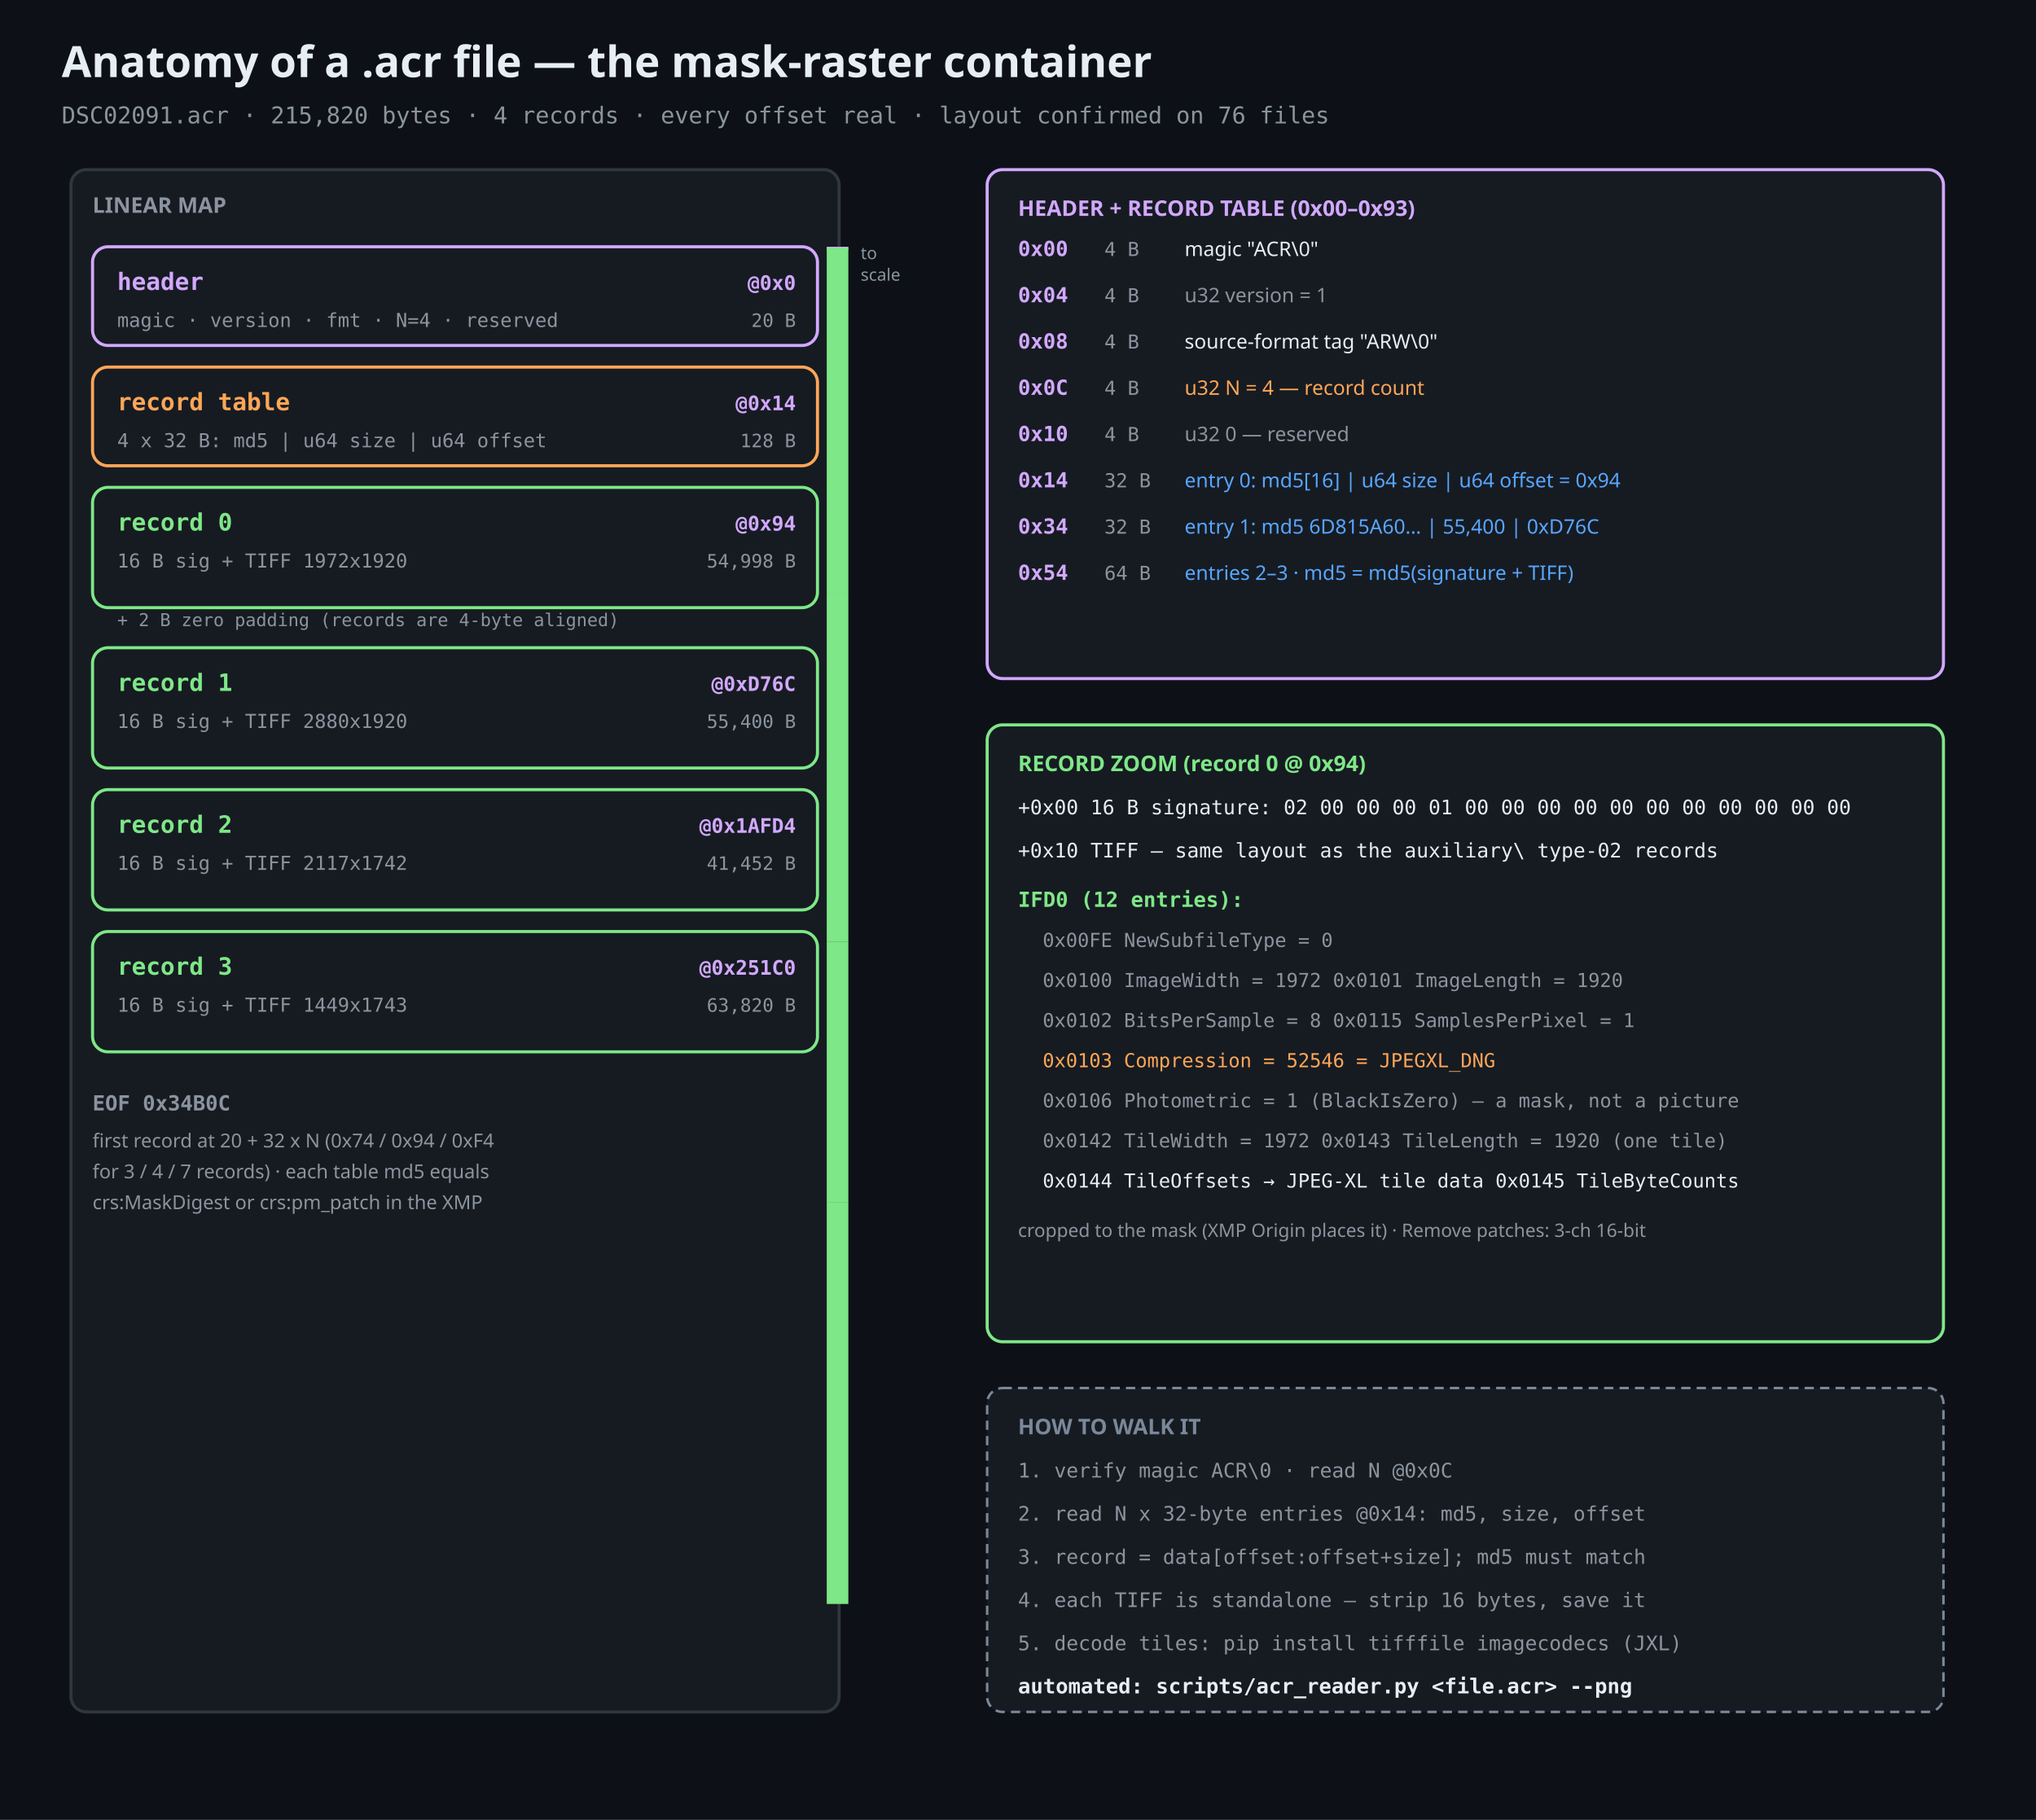
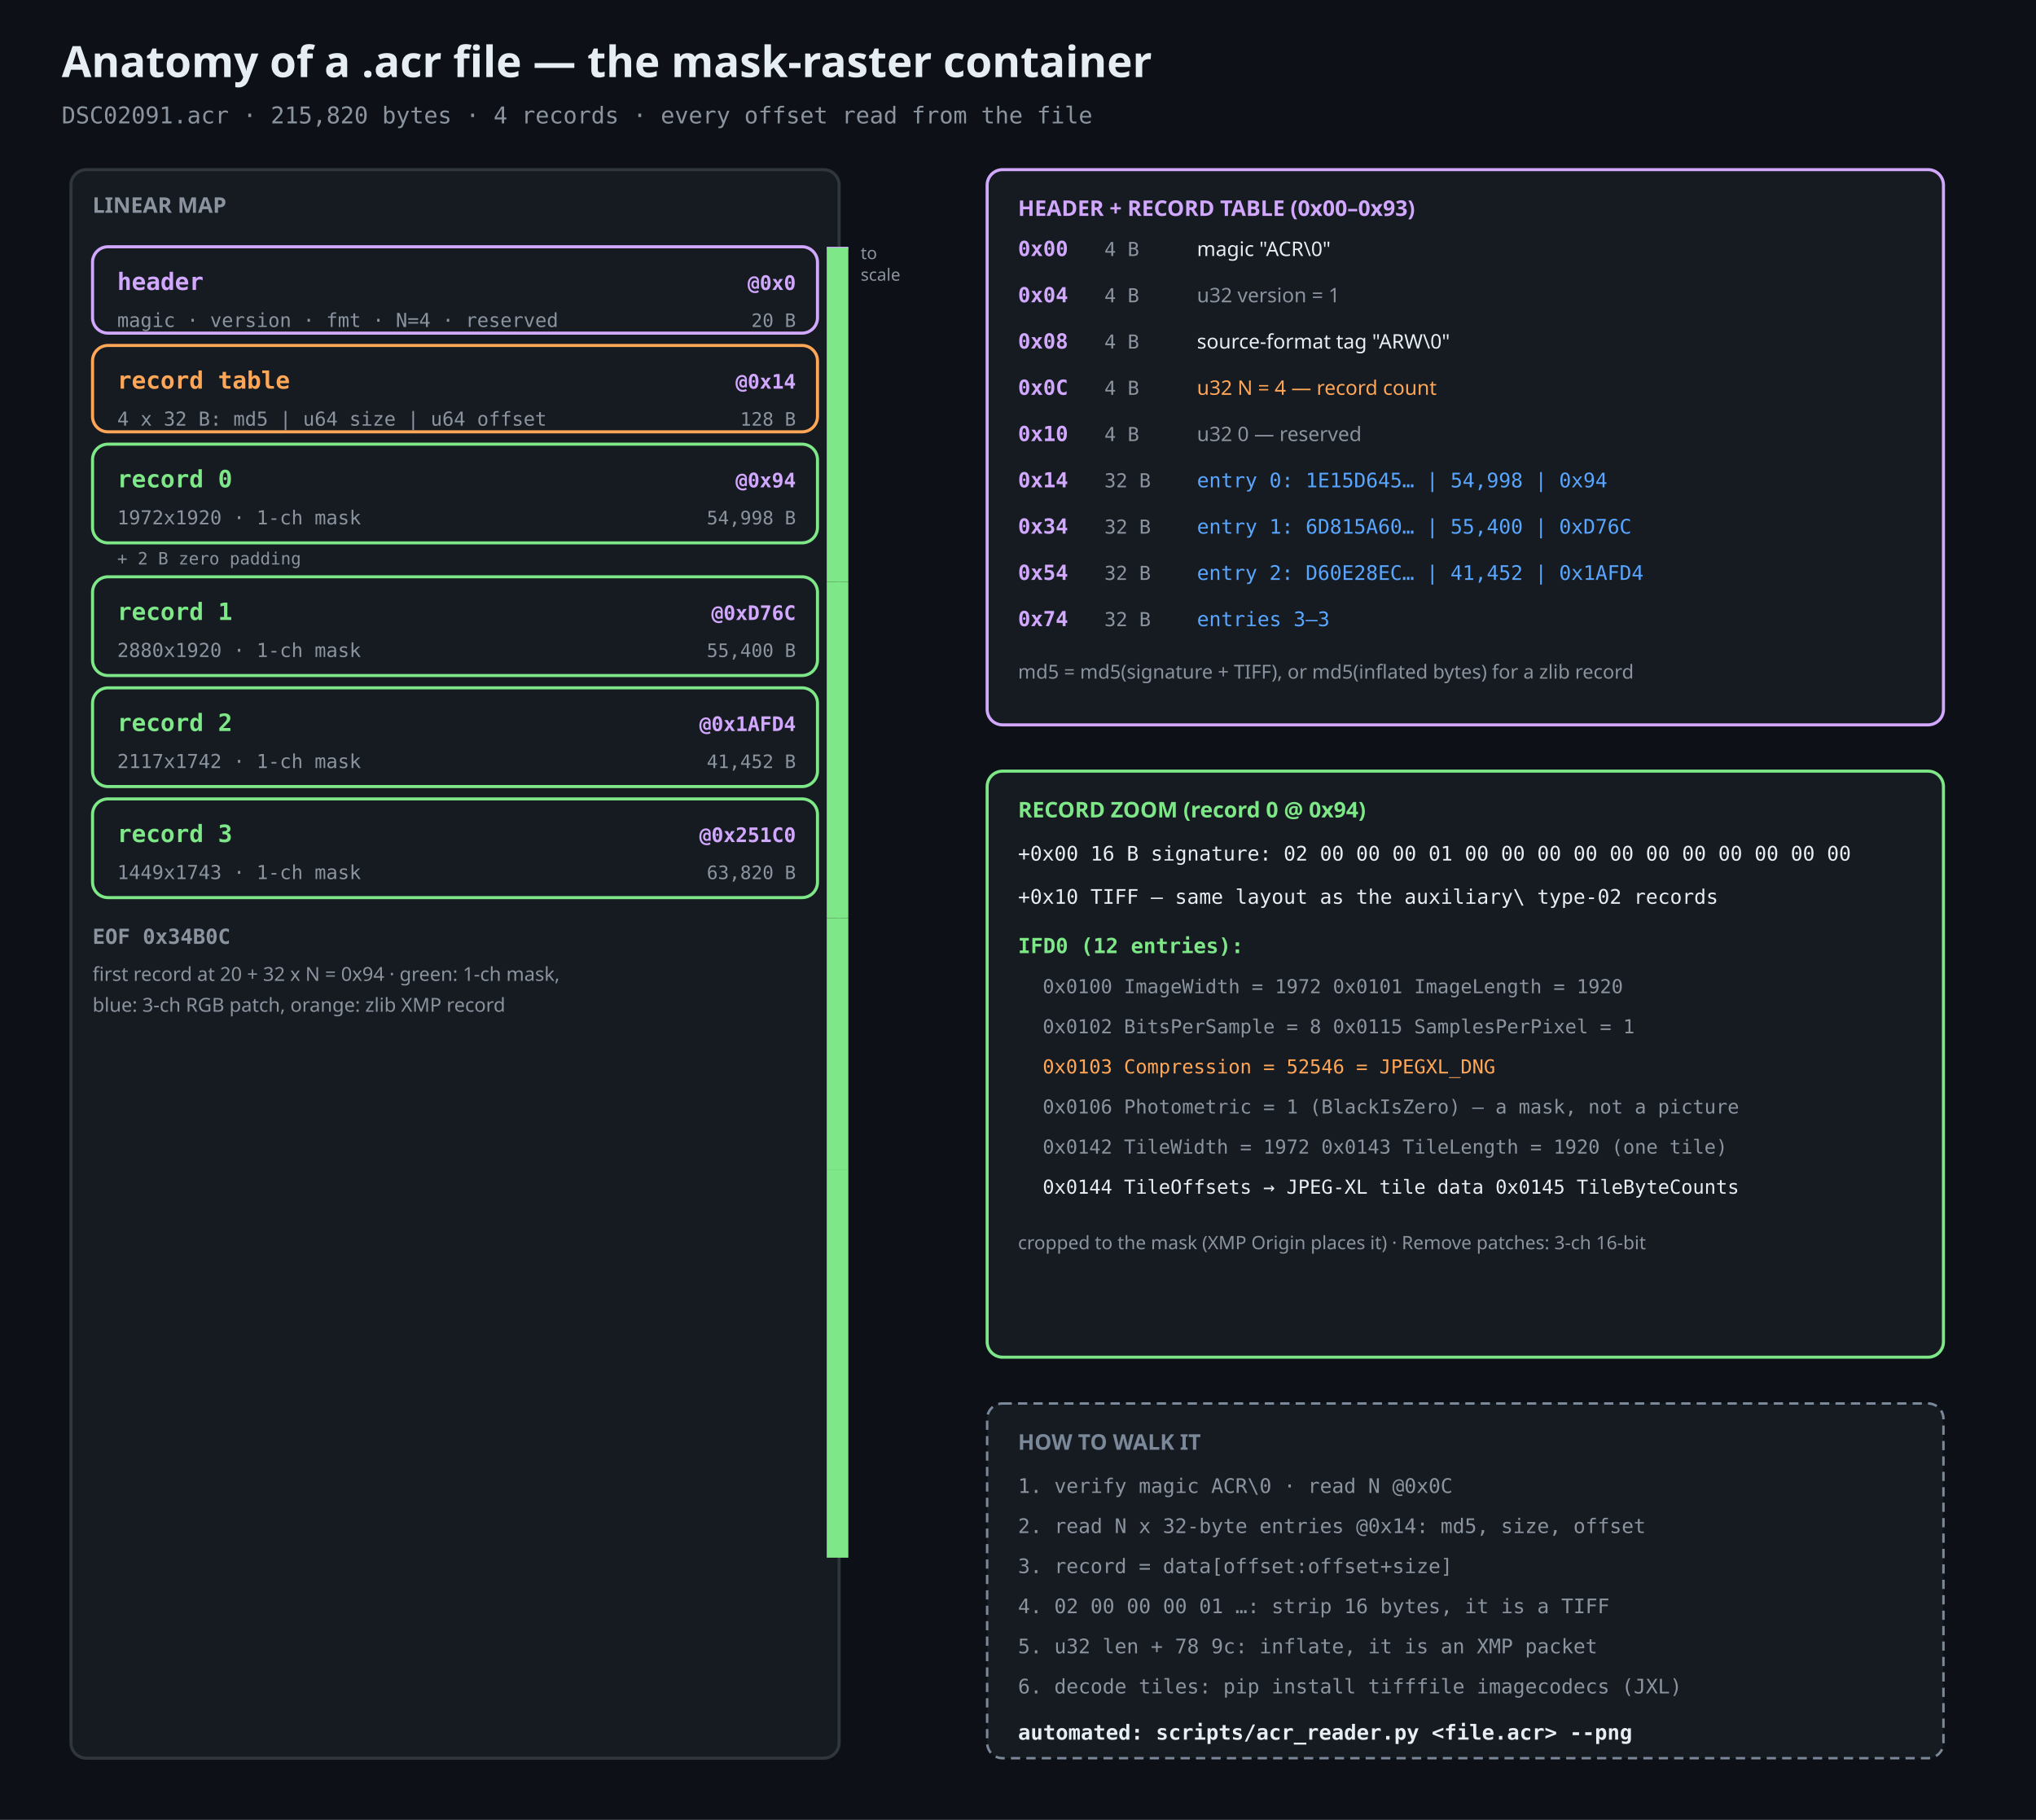
<svg xmlns="http://www.w3.org/2000/svg" width="1320" height="1180" viewBox="0 0 1320 1180" font-family="'Segoe UI', sans-serif">
  <rect width="1320" height="1180" fill="#0d1117" />
  <text x="40" y="50" font-size="28" fill="#e6edf3" font-family="'Segoe UI', sans-serif" font-weight="bold" text-anchor="start">Anatomy of a .acr file — the mask-raster container</text>
-   <text x="40" y="80" font-size="15" fill="#8b949e" font-family="Consolas, 'Cascadia Mono', monospace" font-weight="normal" text-anchor="start">DSC02091.acr · 215,820 bytes · 4 records · every offset real · layout confirmed on 76 files</text>
-   <rect x="46" y="110" width="498" height="1000" rx="10" fill="#161b22" stroke="#30363d" stroke-width="2" />
+   <text x="40" y="80" font-size="15" fill="#8b949e" font-family="Consolas, 'Cascadia Mono', monospace" font-weight="normal" text-anchor="start">DSC02091.acr · 215,820 bytes · 4 records · every offset read from the file</text>
+   <rect x="46" y="110" width="498" height="1030" rx="10" fill="#161b22" stroke="#30363d" stroke-width="2" />
  <text x="60" y="138" font-size="14" fill="#8b949e" font-family="'Segoe UI', sans-serif" font-weight="bold" text-anchor="start">LINEAR MAP</text>
-   <rect x="536" y="160.0" width="14" height="2.0" fill="#d2a8ff" />
-   <rect x="536" y="160.6" width="14" height="224.3" fill="#7ee787" />
-   <rect x="536" y="384.9" width="14" height="225.9" fill="#7ee787" />
-   <rect x="536" y="610.8" width="14" height="169.0" fill="#7ee787" />
-   <rect x="536" y="779.8" width="14" height="260.2" fill="#7ee787" />
+   <rect x="536" y="160.0" width="14" height="1.5" fill="#d2a8ff" />
+   <rect x="536" y="160.6" width="14" height="216.6" fill="#7ee787" />
+   <rect x="536" y="377.2" width="14" height="218.2" fill="#7ee787" />
+   <rect x="536" y="595.4" width="14" height="163.3" fill="#7ee787" />
+   <rect x="536" y="758.6" width="14" height="251.4" fill="#7ee787" />
  <text x="558" y="168" font-size="11" fill="#8b949e" font-family="'Segoe UI', sans-serif" font-weight="normal" text-anchor="start">to</text>
  <text x="558" y="182" font-size="11" fill="#8b949e" font-family="'Segoe UI', sans-serif" font-weight="normal" text-anchor="start">scale</text>
-   <rect x="60" y="160" width="470" height="64" rx="10" fill="#161b22" stroke="#d2a8ff" stroke-width="2" />
+   <rect x="60" y="160" width="470" height="56" rx="10" fill="#161b22" stroke="#d2a8ff" stroke-width="2" />
  <text x="76" y="188" font-size="15.5" fill="#d2a8ff" font-family="Consolas, 'Cascadia Mono', monospace" font-weight="bold" text-anchor="start">header</text>
  <text x="76" y="212" font-size="12.5" fill="#8b949e" font-family="Consolas, 'Cascadia Mono', monospace" font-weight="normal" text-anchor="start">magic · version · fmt · N=4 · reserved</text>
  <text x="516" y="188" font-size="13" fill="#d2a8ff" font-family="Consolas, 'Cascadia Mono', monospace" font-weight="bold" text-anchor="end">@0x0</text>
  <text x="516" y="212" font-size="12" fill="#8b949e" font-family="Consolas, 'Cascadia Mono', monospace" font-weight="normal" text-anchor="end">20 B</text>
-   <rect x="60" y="238" width="470" height="64" rx="10" fill="#161b22" stroke="#ffa657" stroke-width="2" />
-   <text x="76" y="266" font-size="15.5" fill="#ffa657" font-family="Consolas, 'Cascadia Mono', monospace" font-weight="bold" text-anchor="start">record table</text>
-   <text x="76" y="290" font-size="12.5" fill="#8b949e" font-family="Consolas, 'Cascadia Mono', monospace" font-weight="normal" text-anchor="start">4 x 32 B: md5 | u64 size | u64 offset</text>
-   <text x="516" y="266" font-size="13" fill="#d2a8ff" font-family="Consolas, 'Cascadia Mono', monospace" font-weight="bold" text-anchor="end">@0x14</text>
-   <text x="516" y="290" font-size="12" fill="#8b949e" font-family="Consolas, 'Cascadia Mono', monospace" font-weight="normal" text-anchor="end">128 B</text>
-   <rect x="60" y="316" width="470" height="78" rx="10" fill="#161b22" stroke="#7ee787" stroke-width="2" />
-   <text x="76" y="344" font-size="15.5" fill="#7ee787" font-family="Consolas, 'Cascadia Mono', monospace" font-weight="bold" text-anchor="start">record 0</text>
-   <text x="76" y="368" font-size="12.5" fill="#8b949e" font-family="Consolas, 'Cascadia Mono', monospace" font-weight="normal" text-anchor="start">16 B sig + TIFF  1972x1920</text>
-   <text x="516" y="344" font-size="13" fill="#d2a8ff" font-family="Consolas, 'Cascadia Mono', monospace" font-weight="bold" text-anchor="end">@0x94</text>
-   <text x="516" y="368" font-size="12" fill="#8b949e" font-family="Consolas, 'Cascadia Mono', monospace" font-weight="normal" text-anchor="end">54,998 B</text>
-   <text x="76" y="406" font-size="11.5" fill="#8b949e" font-family="Consolas, 'Cascadia Mono', monospace" font-weight="normal" text-anchor="start">+ 2 B zero padding (records are 4-byte aligned)</text>
-   <rect x="60" y="420" width="470" height="78" rx="10" fill="#161b22" stroke="#7ee787" stroke-width="2" />
-   <text x="76" y="448" font-size="15.5" fill="#7ee787" font-family="Consolas, 'Cascadia Mono', monospace" font-weight="bold" text-anchor="start">record 1</text>
-   <text x="76" y="472" font-size="12.5" fill="#8b949e" font-family="Consolas, 'Cascadia Mono', monospace" font-weight="normal" text-anchor="start">16 B sig + TIFF  2880x1920</text>
-   <text x="516" y="448" font-size="13" fill="#d2a8ff" font-family="Consolas, 'Cascadia Mono', monospace" font-weight="bold" text-anchor="end">@0xD76C</text>
-   <text x="516" y="472" font-size="12" fill="#8b949e" font-family="Consolas, 'Cascadia Mono', monospace" font-weight="normal" text-anchor="end">55,400 B</text>
-   <rect x="60" y="512" width="470" height="78" rx="10" fill="#161b22" stroke="#7ee787" stroke-width="2" />
-   <text x="76" y="540" font-size="15.5" fill="#7ee787" font-family="Consolas, 'Cascadia Mono', monospace" font-weight="bold" text-anchor="start">record 2</text>
-   <text x="76" y="564" font-size="12.5" fill="#8b949e" font-family="Consolas, 'Cascadia Mono', monospace" font-weight="normal" text-anchor="start">16 B sig + TIFF  2117x1742</text>
-   <text x="516" y="540" font-size="13" fill="#d2a8ff" font-family="Consolas, 'Cascadia Mono', monospace" font-weight="bold" text-anchor="end">@0x1AFD4</text>
-   <text x="516" y="564" font-size="12" fill="#8b949e" font-family="Consolas, 'Cascadia Mono', monospace" font-weight="normal" text-anchor="end">41,452 B</text>
-   <rect x="60" y="604" width="470" height="78" rx="10" fill="#161b22" stroke="#7ee787" stroke-width="2" />
-   <text x="76" y="632" font-size="15.5" fill="#7ee787" font-family="Consolas, 'Cascadia Mono', monospace" font-weight="bold" text-anchor="start">record 3</text>
-   <text x="76" y="656" font-size="12.5" fill="#8b949e" font-family="Consolas, 'Cascadia Mono', monospace" font-weight="normal" text-anchor="start">16 B sig + TIFF  1449x1743</text>
-   <text x="516" y="632" font-size="13" fill="#d2a8ff" font-family="Consolas, 'Cascadia Mono', monospace" font-weight="bold" text-anchor="end">@0x251C0</text>
-   <text x="516" y="656" font-size="12" fill="#8b949e" font-family="Consolas, 'Cascadia Mono', monospace" font-weight="normal" text-anchor="end">63,820 B</text>
-   <text x="60" y="720" font-size="13.5" fill="#8b949e" font-family="Consolas, 'Cascadia Mono', monospace" font-weight="bold" text-anchor="start">EOF  0x34B0C</text>
-   <text x="60" y="744" font-size="12.5" fill="#8b949e" font-family="'Segoe UI', sans-serif" font-weight="normal" text-anchor="start">first record at 20 + 32 x N (0x74 / 0x94 / 0xF4</text>
-   <text x="60" y="764" font-size="12.5" fill="#8b949e" font-family="'Segoe UI', sans-serif" font-weight="normal" text-anchor="start">for 3 / 4 / 7 records) · each table md5 equals</text>
-   <text x="60" y="784" font-size="12.5" fill="#8b949e" font-family="'Segoe UI', sans-serif" font-weight="normal" text-anchor="start">crs:MaskDigest or crs:pm_patch in the XMP</text>
-   <rect x="640" y="110" width="620" height="330" rx="10" fill="#161b22" stroke="#d2a8ff" stroke-width="2" />
+   <rect x="60" y="224" width="470" height="56" rx="10" fill="#161b22" stroke="#ffa657" stroke-width="2" />
+   <text x="76" y="252" font-size="15.5" fill="#ffa657" font-family="Consolas, 'Cascadia Mono', monospace" font-weight="bold" text-anchor="start">record table</text>
+   <text x="76" y="276" font-size="12.5" fill="#8b949e" font-family="Consolas, 'Cascadia Mono', monospace" font-weight="normal" text-anchor="start">4 x 32 B: md5 | u64 size | u64 offset</text>
+   <text x="516" y="252" font-size="13" fill="#d2a8ff" font-family="Consolas, 'Cascadia Mono', monospace" font-weight="bold" text-anchor="end">@0x14</text>
+   <text x="516" y="276" font-size="12" fill="#8b949e" font-family="Consolas, 'Cascadia Mono', monospace" font-weight="normal" text-anchor="end">128 B</text>
+   <rect x="60" y="288" width="470" height="64" rx="10" fill="#161b22" stroke="#7ee787" stroke-width="2" />
+   <text x="76" y="316" font-size="15.5" fill="#7ee787" font-family="Consolas, 'Cascadia Mono', monospace" font-weight="bold" text-anchor="start">record 0</text>
+   <text x="76" y="340" font-size="12.5" fill="#8b949e" font-family="Consolas, 'Cascadia Mono', monospace" font-weight="normal" text-anchor="start">1972x1920 · 1-ch mask</text>
+   <text x="516" y="316" font-size="13" fill="#d2a8ff" font-family="Consolas, 'Cascadia Mono', monospace" font-weight="bold" text-anchor="end">@0x94</text>
+   <text x="516" y="340" font-size="12" fill="#8b949e" font-family="Consolas, 'Cascadia Mono', monospace" font-weight="normal" text-anchor="end">54,998 B</text>
+   <text x="76" y="366" font-size="11" fill="#8b949e" font-family="Consolas, 'Cascadia Mono', monospace" font-weight="normal" text-anchor="start">+ 2 B zero padding</text>
+   <rect x="60" y="374" width="470" height="64" rx="10" fill="#161b22" stroke="#7ee787" stroke-width="2" />
+   <text x="76" y="402" font-size="15.5" fill="#7ee787" font-family="Consolas, 'Cascadia Mono', monospace" font-weight="bold" text-anchor="start">record 1</text>
+   <text x="76" y="426" font-size="12.5" fill="#8b949e" font-family="Consolas, 'Cascadia Mono', monospace" font-weight="normal" text-anchor="start">2880x1920 · 1-ch mask</text>
+   <text x="516" y="402" font-size="13" fill="#d2a8ff" font-family="Consolas, 'Cascadia Mono', monospace" font-weight="bold" text-anchor="end">@0xD76C</text>
+   <text x="516" y="426" font-size="12" fill="#8b949e" font-family="Consolas, 'Cascadia Mono', monospace" font-weight="normal" text-anchor="end">55,400 B</text>
+   <rect x="60" y="446" width="470" height="64" rx="10" fill="#161b22" stroke="#7ee787" stroke-width="2" />
+   <text x="76" y="474" font-size="15.5" fill="#7ee787" font-family="Consolas, 'Cascadia Mono', monospace" font-weight="bold" text-anchor="start">record 2</text>
+   <text x="76" y="498" font-size="12.5" fill="#8b949e" font-family="Consolas, 'Cascadia Mono', monospace" font-weight="normal" text-anchor="start">2117x1742 · 1-ch mask</text>
+   <text x="516" y="474" font-size="13" fill="#d2a8ff" font-family="Consolas, 'Cascadia Mono', monospace" font-weight="bold" text-anchor="end">@0x1AFD4</text>
+   <text x="516" y="498" font-size="12" fill="#8b949e" font-family="Consolas, 'Cascadia Mono', monospace" font-weight="normal" text-anchor="end">41,452 B</text>
+   <rect x="60" y="518" width="470" height="64" rx="10" fill="#161b22" stroke="#7ee787" stroke-width="2" />
+   <text x="76" y="546" font-size="15.5" fill="#7ee787" font-family="Consolas, 'Cascadia Mono', monospace" font-weight="bold" text-anchor="start">record 3</text>
+   <text x="76" y="570" font-size="12.5" fill="#8b949e" font-family="Consolas, 'Cascadia Mono', monospace" font-weight="normal" text-anchor="start">1449x1743 · 1-ch mask</text>
+   <text x="516" y="546" font-size="13" fill="#d2a8ff" font-family="Consolas, 'Cascadia Mono', monospace" font-weight="bold" text-anchor="end">@0x251C0</text>
+   <text x="516" y="570" font-size="12" fill="#8b949e" font-family="Consolas, 'Cascadia Mono', monospace" font-weight="normal" text-anchor="end">63,820 B</text>
+   <text x="60" y="612" font-size="13.5" fill="#8b949e" font-family="Consolas, 'Cascadia Mono', monospace" font-weight="bold" text-anchor="start">EOF  0x34B0C</text>
+   <text x="60" y="636" font-size="12.5" fill="#8b949e" font-family="'Segoe UI', sans-serif" font-weight="normal" text-anchor="start">first record at 20 + 32 x N = 0x94 · green: 1-ch mask,</text>
+   <text x="60" y="656" font-size="12.5" fill="#8b949e" font-family="'Segoe UI', sans-serif" font-weight="normal" text-anchor="start">blue: 3-ch RGB patch, orange: zlib XMP record</text>
+   <rect x="640" y="110" width="620" height="360" rx="10" fill="#161b22" stroke="#d2a8ff" stroke-width="2" />
  <text x="660" y="140" font-size="14" fill="#d2a8ff" font-family="'Segoe UI', sans-serif" font-weight="bold" text-anchor="start">HEADER + RECORD TABLE  (0x00–0x93)</text>
  <text x="660" y="166" font-size="13.5" fill="#d2a8ff" font-family="Consolas, 'Cascadia Mono', monospace" font-weight="bold" text-anchor="start">0x00</text>
  <text x="716" y="166" font-size="12.5" fill="#8b949e" font-family="Consolas, 'Cascadia Mono', monospace" font-weight="normal" text-anchor="start">4 B</text>
-   <text x="768" y="166" font-size="13" fill="#e6edf3" font-family="'Segoe UI', sans-serif" font-weight="normal" text-anchor="start">magic "ACR\0"</text>
+   <text x="776" y="166" font-size="13" fill="#e6edf3" font-family="'Segoe UI', sans-serif" font-weight="normal" text-anchor="start">magic "ACR\0"</text>
  <text x="660" y="196" font-size="13.5" fill="#d2a8ff" font-family="Consolas, 'Cascadia Mono', monospace" font-weight="bold" text-anchor="start">0x04</text>
  <text x="716" y="196" font-size="12.5" fill="#8b949e" font-family="Consolas, 'Cascadia Mono', monospace" font-weight="normal" text-anchor="start">4 B</text>
-   <text x="768" y="196" font-size="13" fill="#8b949e" font-family="'Segoe UI', sans-serif" font-weight="normal" text-anchor="start">u32 version = 1</text>
+   <text x="776" y="196" font-size="13" fill="#8b949e" font-family="'Segoe UI', sans-serif" font-weight="normal" text-anchor="start">u32 version = 1</text>
  <text x="660" y="226" font-size="13.5" fill="#d2a8ff" font-family="Consolas, 'Cascadia Mono', monospace" font-weight="bold" text-anchor="start">0x08</text>
  <text x="716" y="226" font-size="12.5" fill="#8b949e" font-family="Consolas, 'Cascadia Mono', monospace" font-weight="normal" text-anchor="start">4 B</text>
-   <text x="768" y="226" font-size="13" fill="#e6edf3" font-family="'Segoe UI', sans-serif" font-weight="normal" text-anchor="start">source-format tag "ARW\0"</text>
+   <text x="776" y="226" font-size="13" fill="#e6edf3" font-family="'Segoe UI', sans-serif" font-weight="normal" text-anchor="start">source-format tag "ARW\0"</text>
  <text x="660" y="256" font-size="13.5" fill="#d2a8ff" font-family="Consolas, 'Cascadia Mono', monospace" font-weight="bold" text-anchor="start">0x0C</text>
  <text x="716" y="256" font-size="12.5" fill="#8b949e" font-family="Consolas, 'Cascadia Mono', monospace" font-weight="normal" text-anchor="start">4 B</text>
-   <text x="768" y="256" font-size="13" fill="#ffa657" font-family="'Segoe UI', sans-serif" font-weight="normal" text-anchor="start">u32 N = 4 — record count</text>
+   <text x="776" y="256" font-size="13" fill="#ffa657" font-family="'Segoe UI', sans-serif" font-weight="normal" text-anchor="start">u32 N = 4 — record count</text>
  <text x="660" y="286" font-size="13.5" fill="#d2a8ff" font-family="Consolas, 'Cascadia Mono', monospace" font-weight="bold" text-anchor="start">0x10</text>
  <text x="716" y="286" font-size="12.5" fill="#8b949e" font-family="Consolas, 'Cascadia Mono', monospace" font-weight="normal" text-anchor="start">4 B</text>
-   <text x="768" y="286" font-size="13" fill="#8b949e" font-family="'Segoe UI', sans-serif" font-weight="normal" text-anchor="start">u32 0 — reserved</text>
+   <text x="776" y="286" font-size="13" fill="#8b949e" font-family="'Segoe UI', sans-serif" font-weight="normal" text-anchor="start">u32 0 — reserved</text>
  <text x="660" y="316" font-size="13.5" fill="#d2a8ff" font-family="Consolas, 'Cascadia Mono', monospace" font-weight="bold" text-anchor="start">0x14</text>
  <text x="716" y="316" font-size="12.5" fill="#8b949e" font-family="Consolas, 'Cascadia Mono', monospace" font-weight="normal" text-anchor="start">32 B</text>
-   <text x="768" y="316" font-size="13" fill="#58a6ff" font-family="'Segoe UI', sans-serif" font-weight="normal" text-anchor="start">entry 0: md5[16] | u64 size | u64 offset = 0x94</text>
+   <text x="776" y="316" font-size="13" fill="#58a6ff" font-family="Consolas, 'Cascadia Mono', monospace" font-weight="normal" text-anchor="start">entry 0: 1E15D645… | 54,998 | 0x94</text>
  <text x="660" y="346" font-size="13.5" fill="#d2a8ff" font-family="Consolas, 'Cascadia Mono', monospace" font-weight="bold" text-anchor="start">0x34</text>
  <text x="716" y="346" font-size="12.5" fill="#8b949e" font-family="Consolas, 'Cascadia Mono', monospace" font-weight="normal" text-anchor="start">32 B</text>
-   <text x="768" y="346" font-size="13" fill="#58a6ff" font-family="'Segoe UI', sans-serif" font-weight="normal" text-anchor="start">entry 1: md5 6D815A60… | 55,400 | 0xD76C</text>
+   <text x="776" y="346" font-size="13" fill="#58a6ff" font-family="Consolas, 'Cascadia Mono', monospace" font-weight="normal" text-anchor="start">entry 1: 6D815A60… | 55,400 | 0xD76C</text>
  <text x="660" y="376" font-size="13.5" fill="#d2a8ff" font-family="Consolas, 'Cascadia Mono', monospace" font-weight="bold" text-anchor="start">0x54</text>
-   <text x="716" y="376" font-size="12.5" fill="#8b949e" font-family="Consolas, 'Cascadia Mono', monospace" font-weight="normal" text-anchor="start">64 B</text>
-   <text x="768" y="376" font-size="13" fill="#58a6ff" font-family="'Segoe UI', sans-serif" font-weight="normal" text-anchor="start">entries 2–3 · md5 = md5(signature + TIFF)</text>
-   <rect x="640" y="470" width="620" height="400" rx="10" fill="#161b22" stroke="#7ee787" stroke-width="2" />
-   <text x="660" y="500" font-size="14" fill="#7ee787" font-family="'Segoe UI', sans-serif" font-weight="bold" text-anchor="start">RECORD ZOOM  (record 0 @ 0x94)</text>
-   <text x="660" y="528" font-size="13" fill="#e6edf3" font-family="Consolas, 'Cascadia Mono', monospace" font-weight="normal" text-anchor="start">+0x00  16 B signature:  02 00 00 00 01 00 00 00 00 00 00 00 00 00 00 00</text>
-   <text x="660" y="556" font-size="13" fill="#e6edf3" font-family="Consolas, 'Cascadia Mono', monospace" font-weight="normal" text-anchor="start">+0x10  TIFF — same layout as the auxiliary\ type-02 records</text>
-   <text x="660" y="588" font-size="13.5" fill="#7ee787" font-family="Consolas, 'Cascadia Mono', monospace" font-weight="bold" text-anchor="start">IFD0 (12 entries):</text>
-   <text x="676" y="614" font-size="12.5" fill="#8b949e" font-family="Consolas, 'Cascadia Mono', monospace" font-weight="normal" text-anchor="start">0x00FE NewSubfileType = 0</text>
-   <text x="676" y="640" font-size="12.5" fill="#8b949e" font-family="Consolas, 'Cascadia Mono', monospace" font-weight="normal" text-anchor="start">0x0100 ImageWidth = 1972   0x0101 ImageLength = 1920</text>
-   <text x="676" y="666" font-size="12.5" fill="#8b949e" font-family="Consolas, 'Cascadia Mono', monospace" font-weight="normal" text-anchor="start">0x0102 BitsPerSample = 8   0x0115 SamplesPerPixel = 1</text>
-   <text x="676" y="692" font-size="12.5" fill="#ffa657" font-family="Consolas, 'Cascadia Mono', monospace" font-weight="normal" text-anchor="start">0x0103 Compression = 52546 = JPEGXL_DNG</text>
-   <text x="676" y="718" font-size="12.5" fill="#8b949e" font-family="Consolas, 'Cascadia Mono', monospace" font-weight="normal" text-anchor="start">0x0106 Photometric = 1 (BlackIsZero) — a mask, not a picture</text>
-   <text x="676" y="744" font-size="12.5" fill="#8b949e" font-family="Consolas, 'Cascadia Mono', monospace" font-weight="normal" text-anchor="start">0x0142 TileWidth = 1972   0x0143 TileLength = 1920 (one tile)</text>
-   <text x="676" y="770" font-size="12.5" fill="#e6edf3" font-family="Consolas, 'Cascadia Mono', monospace" font-weight="normal" text-anchor="start">0x0144 TileOffsets → JPEG-XL tile data   0x0145 TileByteCounts</text>
-   <text x="660" y="802" font-size="12" fill="#8b949e" font-family="'Segoe UI', sans-serif" font-weight="normal" text-anchor="start">cropped to the mask (XMP Origin places it) · Remove patches: 3-ch 16-bit</text>
-   <rect x="640" y="900" width="620" height="210" rx="10" fill="#161b22" stroke="#7A8899" stroke-width="1.6" stroke-dasharray="6 4" />
-   <text x="660" y="930" font-size="14" fill="#7A8899" font-family="'Segoe UI', sans-serif" font-weight="bold" text-anchor="start">HOW TO WALK IT</text>
-   <text x="660" y="958" font-size="13" fill="#8b949e" font-family="Consolas, 'Cascadia Mono', monospace" font-weight="normal" text-anchor="start">1. verify magic ACR\0 · read N @0x0C</text>
-   <text x="660" y="986" font-size="13" fill="#8b949e" font-family="Consolas, 'Cascadia Mono', monospace" font-weight="normal" text-anchor="start">2. read N x 32-byte entries @0x14: md5, size, offset</text>
-   <text x="660" y="1014" font-size="13" fill="#8b949e" font-family="Consolas, 'Cascadia Mono', monospace" font-weight="normal" text-anchor="start">3. record = data[offset:offset+size]; md5 must match</text>
-   <text x="660" y="1042" font-size="13" fill="#8b949e" font-family="Consolas, 'Cascadia Mono', monospace" font-weight="normal" text-anchor="start">4. each TIFF is standalone — strip 16 bytes, save it</text>
-   <text x="660" y="1070" font-size="13" fill="#8b949e" font-family="Consolas, 'Cascadia Mono', monospace" font-weight="normal" text-anchor="start">5. decode tiles: pip install tifffile imagecodecs (JXL)</text>
-   <text x="660" y="1098" font-size="13.5" fill="#e6edf3" font-family="Consolas, 'Cascadia Mono', monospace" font-weight="bold" text-anchor="start">automated: scripts/acr_reader.py &lt;file.acr&gt; --png</text>
+   <text x="716" y="376" font-size="12.5" fill="#8b949e" font-family="Consolas, 'Cascadia Mono', monospace" font-weight="normal" text-anchor="start">32 B</text>
+   <text x="776" y="376" font-size="13" fill="#58a6ff" font-family="Consolas, 'Cascadia Mono', monospace" font-weight="normal" text-anchor="start">entry 2: D60E28EC… | 41,452 | 0x1AFD4</text>
+   <text x="660" y="406" font-size="13.5" fill="#d2a8ff" font-family="Consolas, 'Cascadia Mono', monospace" font-weight="bold" text-anchor="start">0x74</text>
+   <text x="716" y="406" font-size="12.5" fill="#8b949e" font-family="Consolas, 'Cascadia Mono', monospace" font-weight="normal" text-anchor="start">32 B</text>
+   <text x="776" y="406" font-size="13" fill="#58a6ff" font-family="Consolas, 'Cascadia Mono', monospace" font-weight="normal" text-anchor="start">entries 3–3</text>
+   <text x="660" y="440" font-size="12.5" fill="#8b949e" font-family="'Segoe UI', sans-serif" font-weight="normal" text-anchor="start">md5 = md5(signature + TIFF), or md5(inflated bytes) for a zlib record</text>
+   <rect x="640" y="500" width="620" height="380" rx="10" fill="#161b22" stroke="#7ee787" stroke-width="2" />
+   <text x="660" y="530" font-size="14" fill="#7ee787" font-family="'Segoe UI', sans-serif" font-weight="bold" text-anchor="start">RECORD ZOOM  (record 0 @ 0x94)</text>
+   <text x="660" y="558" font-size="13" fill="#e6edf3" font-family="Consolas, 'Cascadia Mono', monospace" font-weight="normal" text-anchor="start">+0x00  16 B signature:  02 00 00 00 01 00 00 00 00 00 00 00 00 00 00 00</text>
+   <text x="660" y="586" font-size="13" fill="#e6edf3" font-family="Consolas, 'Cascadia Mono', monospace" font-weight="normal" text-anchor="start">+0x10  TIFF — same layout as the auxiliary\ type-02 records</text>
+   <text x="660" y="618" font-size="13.5" fill="#7ee787" font-family="Consolas, 'Cascadia Mono', monospace" font-weight="bold" text-anchor="start">IFD0 (12 entries):</text>
+   <text x="676" y="644" font-size="12.5" fill="#8b949e" font-family="Consolas, 'Cascadia Mono', monospace" font-weight="normal" text-anchor="start">0x0100 ImageWidth = 1972   0x0101 ImageLength = 1920</text>
+   <text x="676" y="670" font-size="12.5" fill="#8b949e" font-family="Consolas, 'Cascadia Mono', monospace" font-weight="normal" text-anchor="start">0x0102 BitsPerSample = 8   0x0115 SamplesPerPixel = 1</text>
+   <text x="676" y="696" font-size="12.5" fill="#ffa657" font-family="Consolas, 'Cascadia Mono', monospace" font-weight="normal" text-anchor="start">0x0103 Compression = 52546 = JPEGXL_DNG</text>
+   <text x="676" y="722" font-size="12.5" fill="#8b949e" font-family="Consolas, 'Cascadia Mono', monospace" font-weight="normal" text-anchor="start">0x0106 Photometric = 1 (BlackIsZero) — a mask, not a picture</text>
+   <text x="676" y="748" font-size="12.5" fill="#8b949e" font-family="Consolas, 'Cascadia Mono', monospace" font-weight="normal" text-anchor="start">0x0142 TileWidth = 1972   0x0143 TileLength = 1920 (one tile)</text>
+   <text x="676" y="774" font-size="12.5" fill="#e6edf3" font-family="Consolas, 'Cascadia Mono', monospace" font-weight="normal" text-anchor="start">0x0144 TileOffsets → JPEG-XL tile data   0x0145 TileByteCounts</text>
+   <text x="660" y="810" font-size="12" fill="#8b949e" font-family="'Segoe UI', sans-serif" font-weight="normal" text-anchor="start">cropped to the mask (XMP Origin places it) · Remove patches: 3-ch 16-bit</text>
+   <rect x="640" y="910" width="620" height="230" rx="10" fill="#161b22" stroke="#7A8899" stroke-width="1.6" stroke-dasharray="6 4" />
+   <text x="660" y="940" font-size="14" fill="#7A8899" font-family="'Segoe UI', sans-serif" font-weight="bold" text-anchor="start">HOW TO WALK IT</text>
+   <text x="660" y="968" font-size="13" fill="#8b949e" font-family="Consolas, 'Cascadia Mono', monospace" font-weight="normal" text-anchor="start">1. verify magic ACR\0 · read N @0x0C</text>
+   <text x="660" y="994" font-size="13" fill="#8b949e" font-family="Consolas, 'Cascadia Mono', monospace" font-weight="normal" text-anchor="start">2. read N x 32-byte entries @0x14: md5, size, offset</text>
+   <text x="660" y="1020" font-size="13" fill="#8b949e" font-family="Consolas, 'Cascadia Mono', monospace" font-weight="normal" text-anchor="start">3. record = data[offset:offset+size]</text>
+   <text x="660" y="1046" font-size="13" fill="#8b949e" font-family="Consolas, 'Cascadia Mono', monospace" font-weight="normal" text-anchor="start">4. 02 00 00 00 01 …: strip 16 bytes, it is a TIFF</text>
+   <text x="660" y="1072" font-size="13" fill="#8b949e" font-family="Consolas, 'Cascadia Mono', monospace" font-weight="normal" text-anchor="start">5. u32 len + 78 9c: inflate, it is an XMP packet</text>
+   <text x="660" y="1098" font-size="13" fill="#8b949e" font-family="Consolas, 'Cascadia Mono', monospace" font-weight="normal" text-anchor="start">6. decode tiles: pip install tifffile imagecodecs (JXL)</text>
+   <text x="660" y="1128" font-size="13.5" fill="#e6edf3" font-family="Consolas, 'Cascadia Mono', monospace" font-weight="bold" text-anchor="start">automated: scripts/acr_reader.py &lt;file.acr&gt; --png</text>
</svg>
